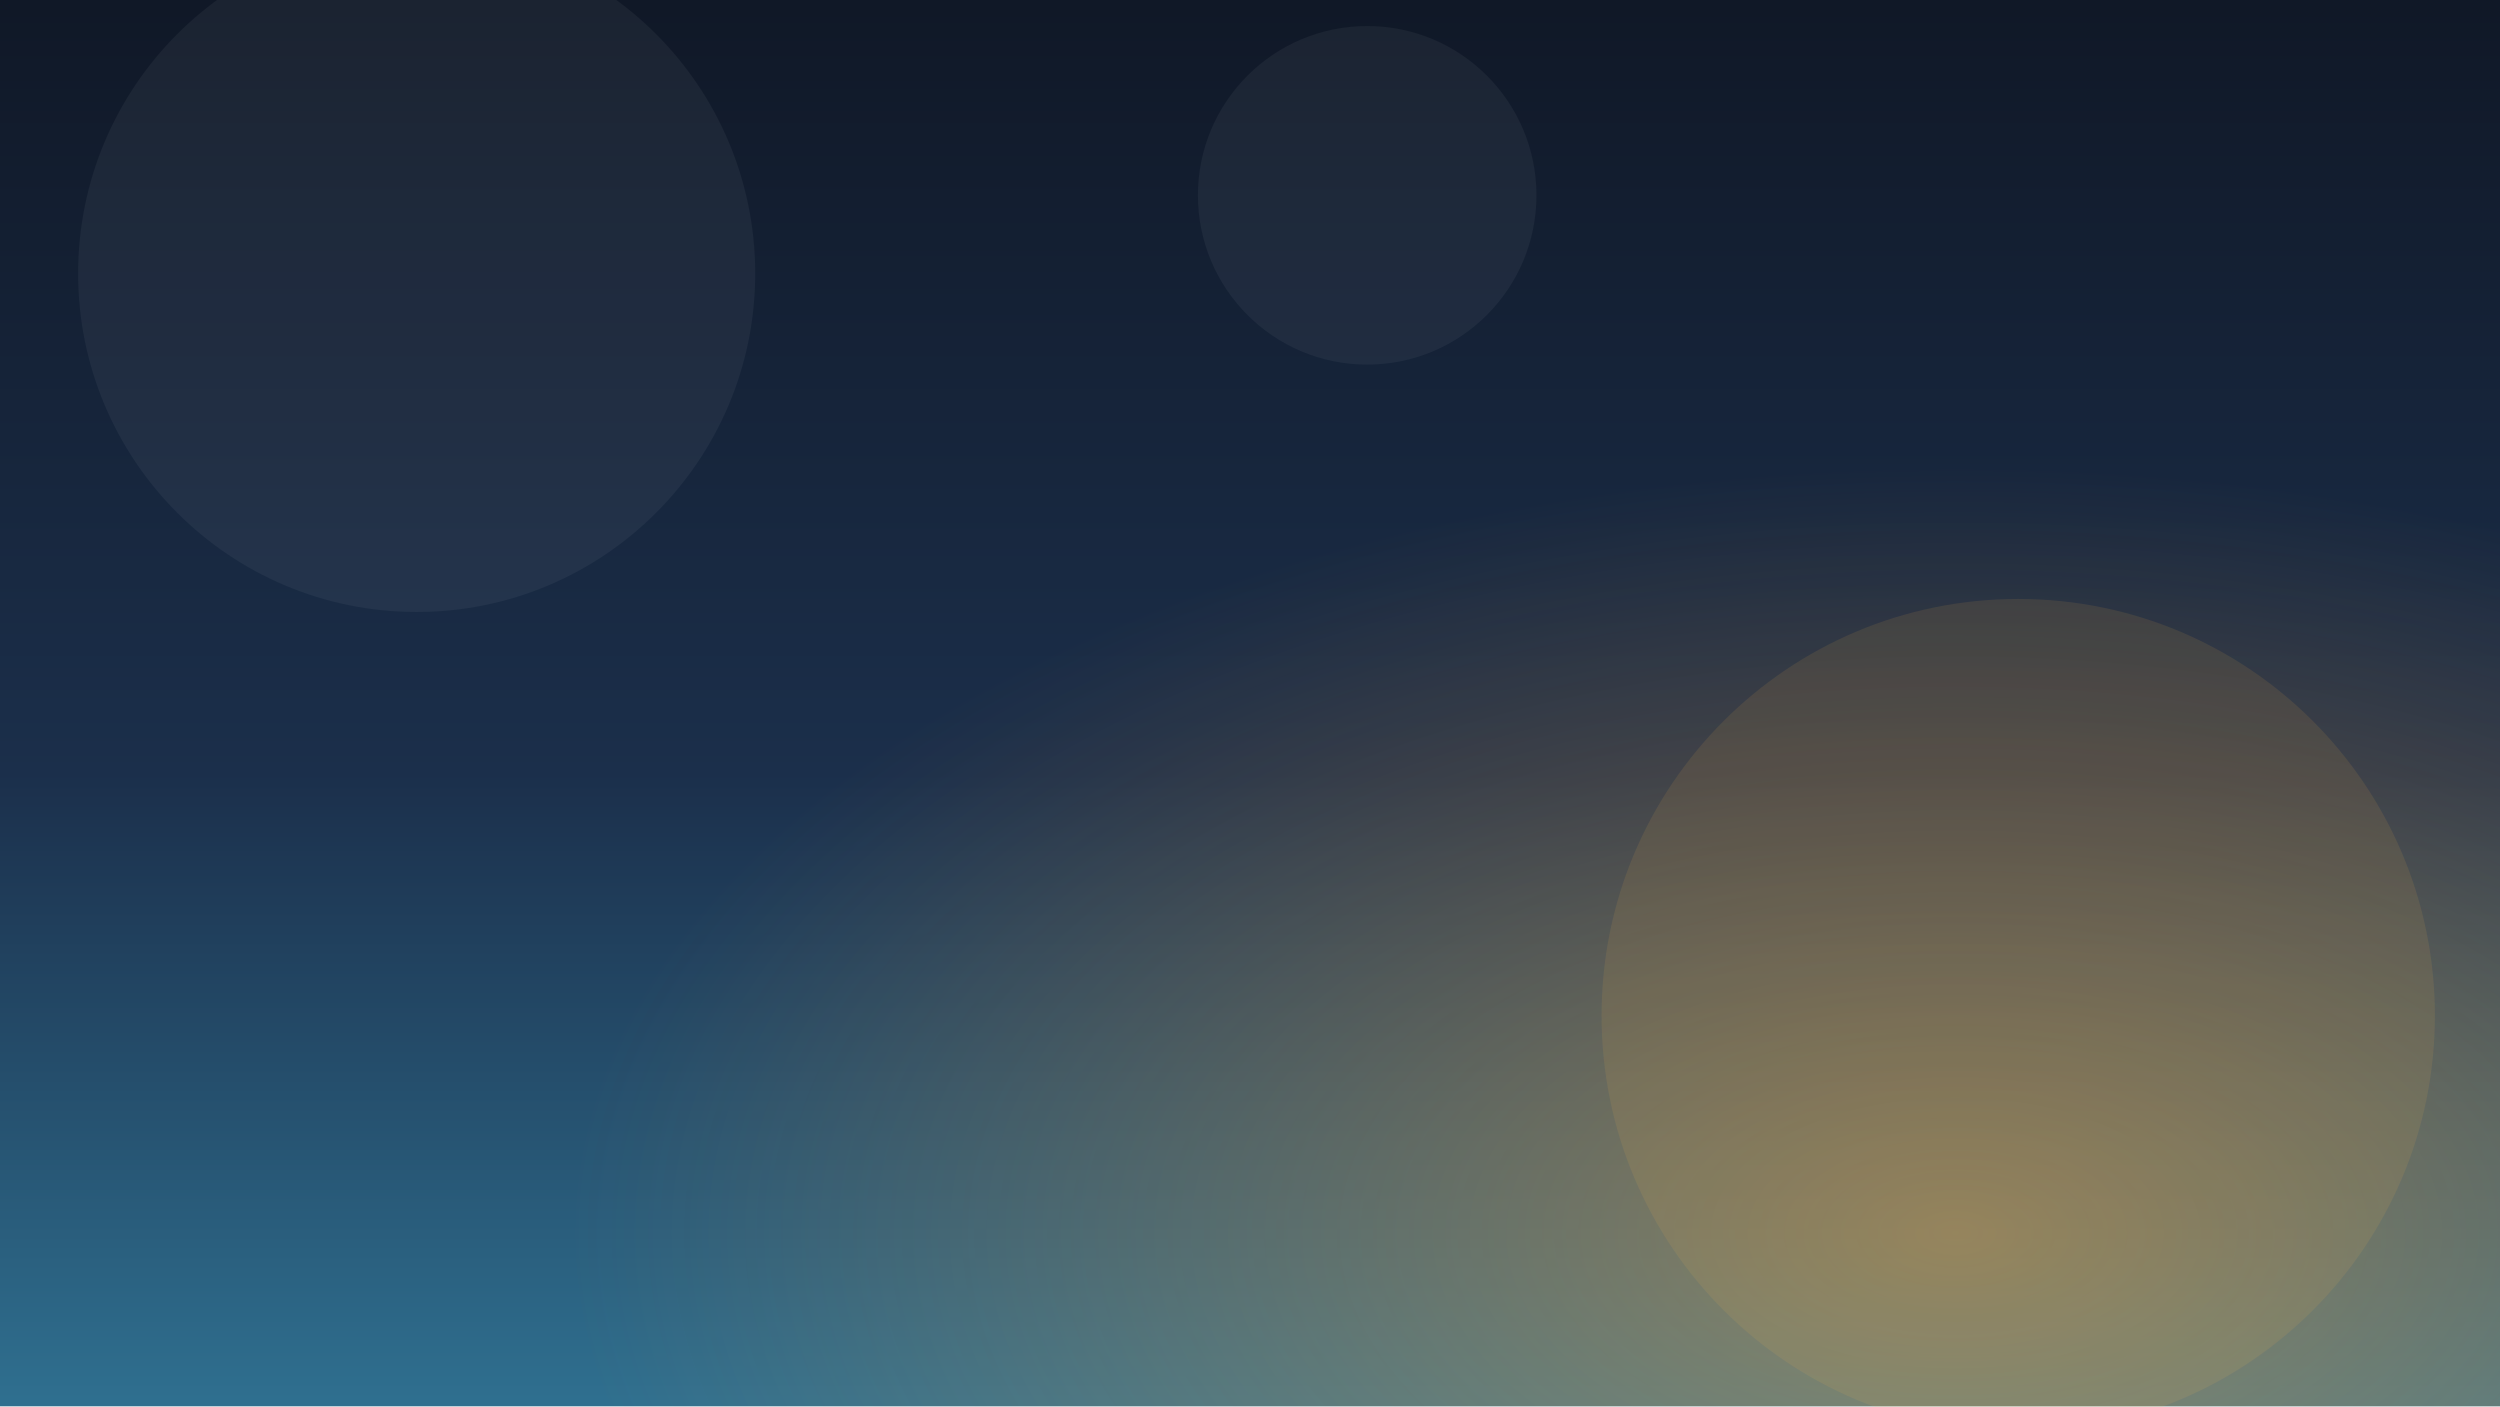
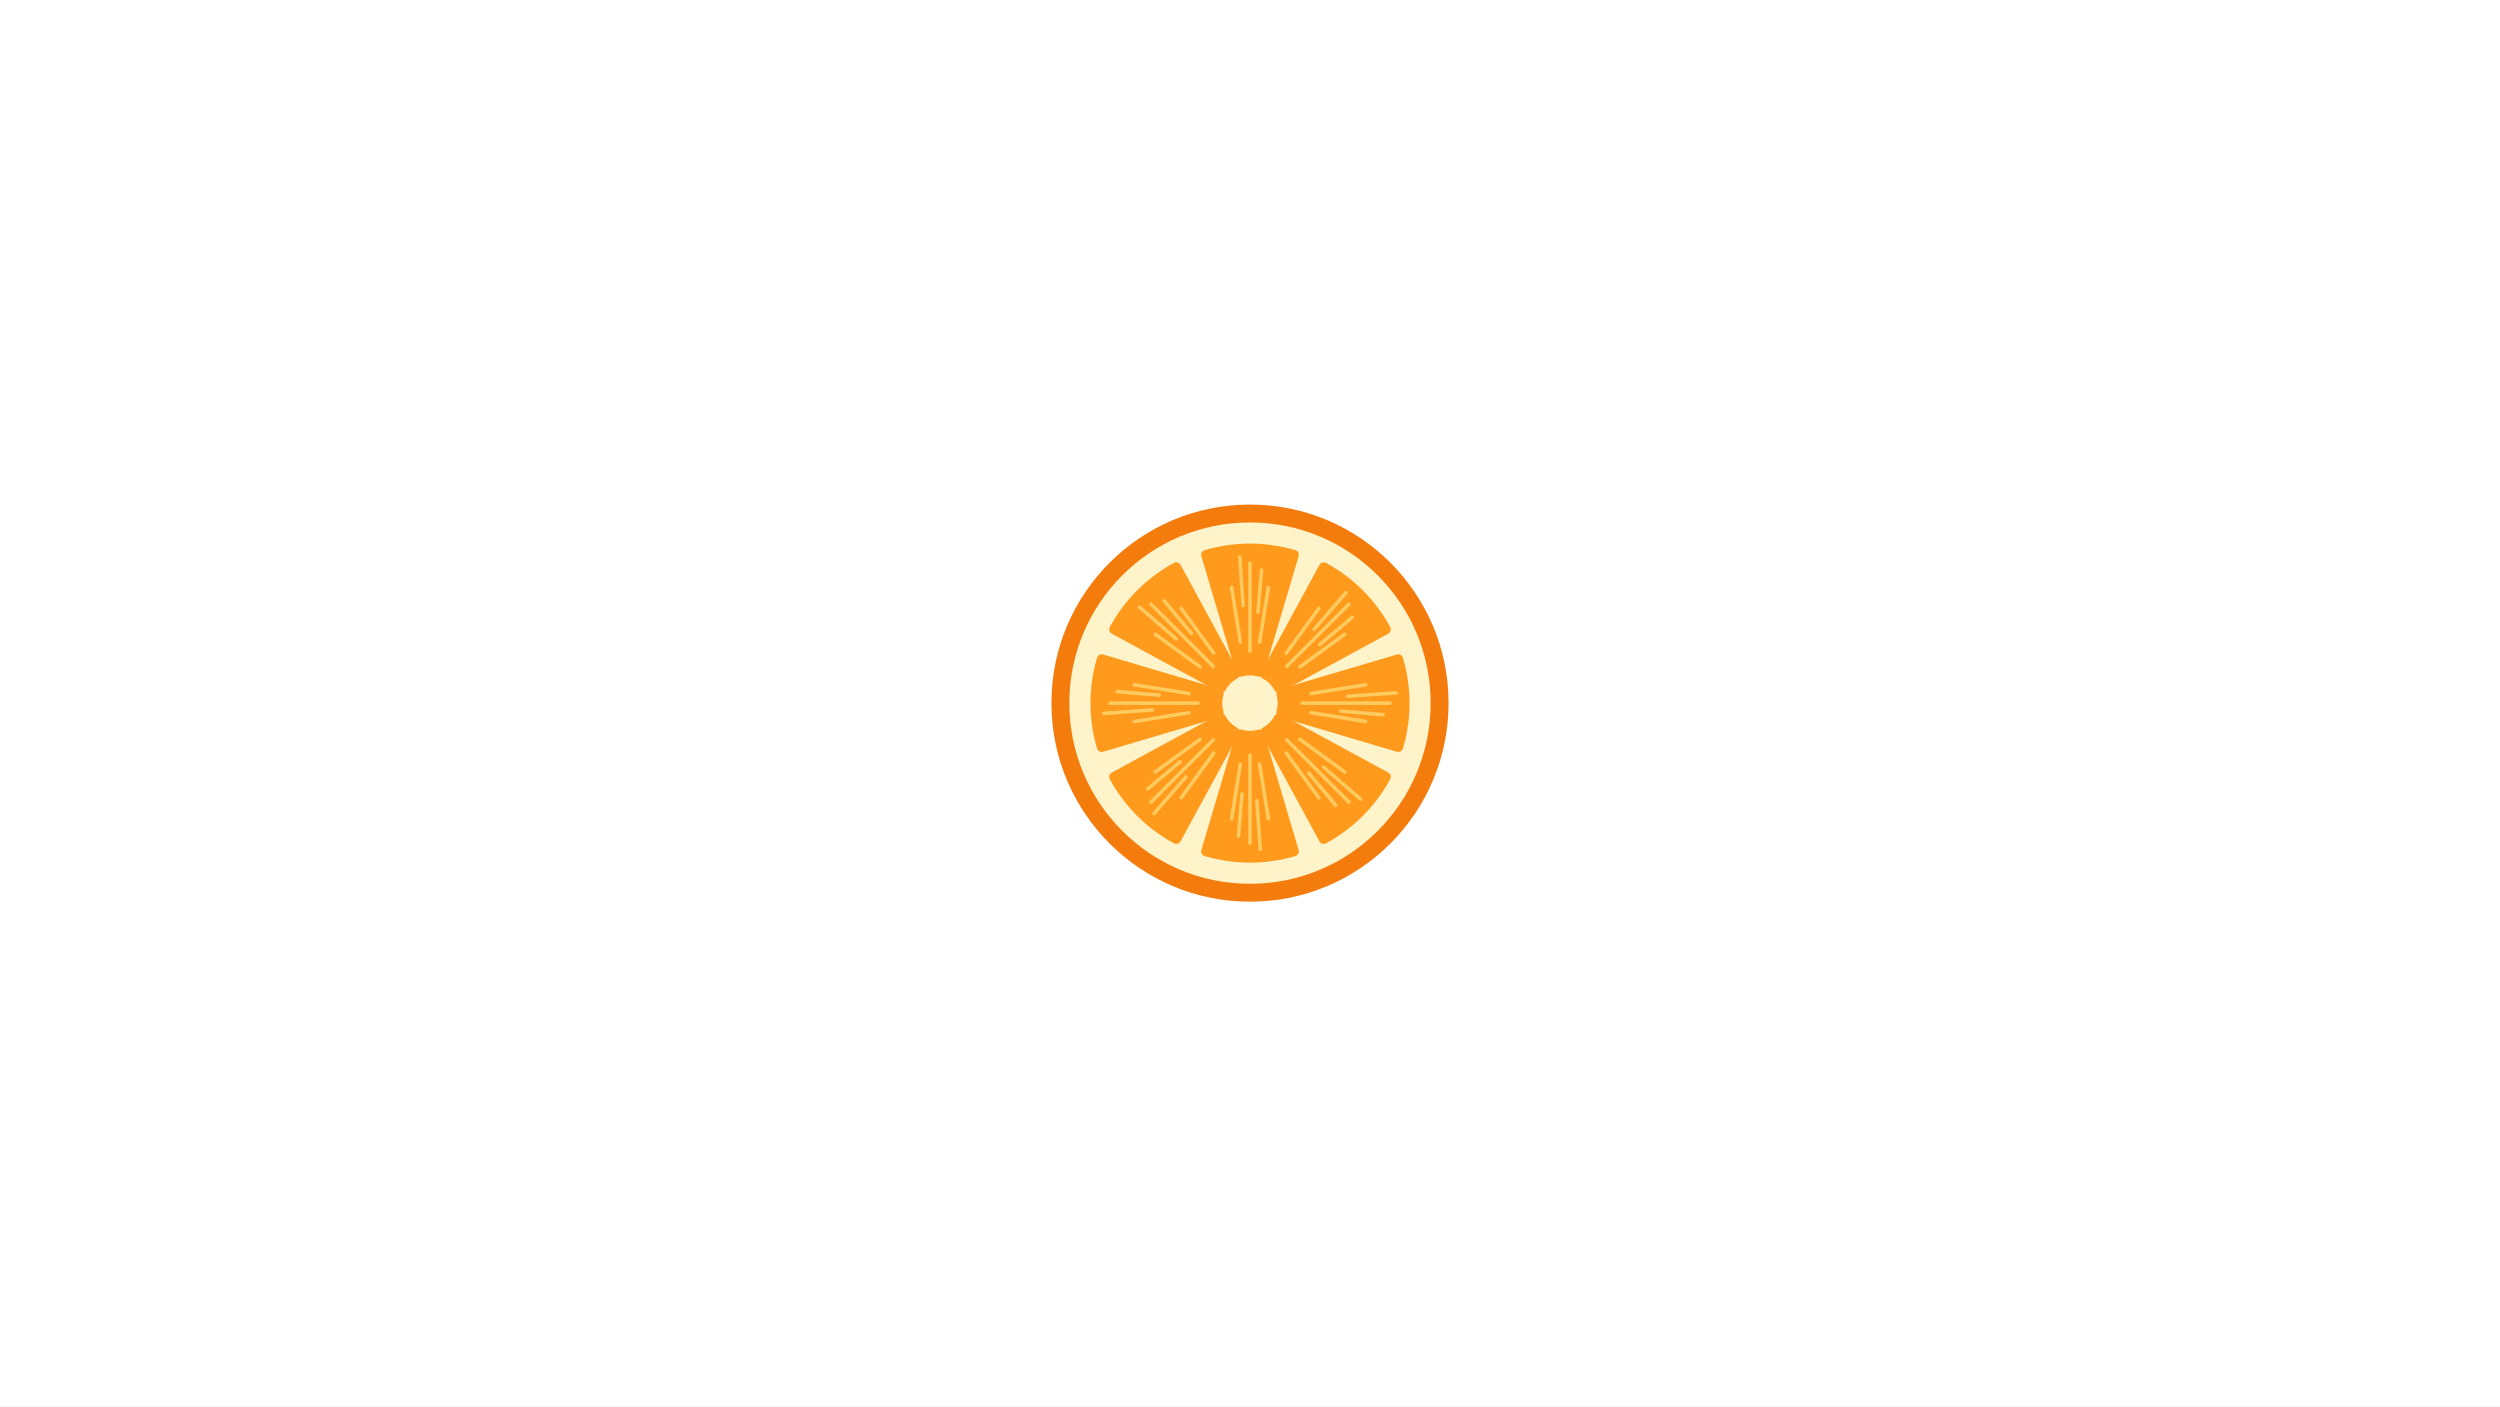
<svg xmlns="http://www.w3.org/2000/svg" viewBox="0 0 3840 2160" width="3840" height="2160">
-   <defs>
-     <linearGradient id="sky" x1="0" y1="0" x2="0" y2="1">
-       <stop offset="0" stop-color="#101827" />
-       <stop offset="0.55" stop-color="#1b2f4b" />
-       <stop offset="1" stop-color="#2f6f8f" />
-     </linearGradient>
-     <radialGradient id="glow" cx="0.78" cy="0.88" r="0.55">
-       <stop offset="0" stop-color="#ffa63a" stop-opacity="0.45" />
-       <stop offset="1" stop-color="#ffa63a" stop-opacity="0" />
-     </radialGradient>
-   </defs>
-   <rect width="3840" height="2160" fill="url(#sky)" />
-   <rect width="3840" height="2160" fill="url(#glow)" />
-   <g fill="#ffffff" fill-opacity="0.05">
-     <circle cx="640" cy="420" r="520" />
-     <circle cx="2100" cy="300" r="260" />
+   <rect width="3840" height="2160" fill="#ffffff" />
+   <g transform="translate(1600 760) scale(2.5)">
+     <circle cx="128" cy="128" r="122" fill="#f47c0c" />
+     <circle cx="128" cy="128" r="111" fill="#fff3c9" />
+     <g>
+       <path d="M122.3 108.8 L101.0 36.9 A95 95 0 0 1 155.0 36.9 L133.7 108.8 A20 20 0 0 0 122.3 108.8 Z" fill="#ff9a1c" stroke="#ff9a1c" stroke-width="6" stroke-linejoin="round" />
+       <line x1="122.1" y1="90.5" x2="116.7" y2="56.9" stroke="#ffd36a" stroke-width="2.2" stroke-linecap="round" opacity="0.85" />
+       <line x1="128.0" y1="96.0" x2="128.0" y2="42.0" stroke="#ffd36a" stroke-width="2.2" stroke-linecap="round" opacity="0.85" />
+       <line x1="133.9" y1="90.5" x2="139.3" y2="56.9" stroke="#ffd36a" stroke-width="2.2" stroke-linecap="round" opacity="0.85" />
+       <line x1="123.8" y1="68.1" x2="121.7" y2="38.2" stroke="#ffd36a" stroke-width="2.2" stroke-linecap="round" opacity="0.85" />
+       <line x1="132.9" y1="72.2" x2="135.1" y2="46.3" stroke="#ffd36a" stroke-width="2.2" stroke-linecap="round" opacity="0.85" />
+       <path d="M137.5 110.4 L173.3 44.5 A95 95 0 0 1 211.5 82.7 L145.6 118.5 A20 20 0 0 0 137.5 110.4 Z" fill="#ff9a1c" stroke="#ff9a1c" stroke-width="6" stroke-linejoin="round" />
+       <line x1="150.3" y1="97.3" x2="170.3" y2="69.8" stroke="#ffd36a" stroke-width="2.2" stroke-linecap="round" opacity="0.85" />
+       <line x1="150.6" y1="105.4" x2="188.8" y2="67.2" stroke="#ffd36a" stroke-width="2.2" stroke-linecap="round" opacity="0.85" />
+       <line x1="158.7" y1="105.7" x2="186.2" y2="85.7" stroke="#ffd36a" stroke-width="2.2" stroke-linecap="round" opacity="0.85" />
+       <line x1="167.4" y1="82.7" x2="187.0" y2="60.1" stroke="#ffd36a" stroke-width="2.2" stroke-linecap="round" opacity="0.85" />
+       <line x1="170.9" y1="92.0" x2="190.8" y2="75.3" stroke="#ffd36a" stroke-width="2.2" stroke-linecap="round" opacity="0.85" />
+       <path d="M147.2 122.3 L219.1 101.0 A95 95 0 0 1 219.1 155.0 L147.2 133.7 A20 20 0 0 0 147.2 122.3 Z" fill="#ff9a1c" stroke="#ff9a1c" stroke-width="6" stroke-linejoin="round" />
+       <line x1="165.5" y1="122.1" x2="199.1" y2="116.7" stroke="#ffd36a" stroke-width="2.2" stroke-linecap="round" opacity="0.85" />
+       <line x1="160.0" y1="128.0" x2="214.0" y2="128.0" stroke="#ffd36a" stroke-width="2.2" stroke-linecap="round" opacity="0.85" />
+       <line x1="165.5" y1="133.9" x2="199.1" y2="139.3" stroke="#ffd36a" stroke-width="2.2" stroke-linecap="round" opacity="0.85" />
+       <line x1="187.9" y1="123.8" x2="217.8" y2="121.7" stroke="#ffd36a" stroke-width="2.2" stroke-linecap="round" opacity="0.85" />
+       <line x1="183.8" y1="132.9" x2="209.7" y2="135.1" stroke="#ffd36a" stroke-width="2.2" stroke-linecap="round" opacity="0.85" />
+       <path d="M145.6 137.5 L211.5 173.3 A95 95 0 0 1 173.3 211.5 L137.5 145.6 A20 20 0 0 0 145.6 137.5 Z" fill="#ff9a1c" stroke="#ff9a1c" stroke-width="6" stroke-linejoin="round" />
+       <line x1="158.7" y1="150.3" x2="186.2" y2="170.3" stroke="#ffd36a" stroke-width="2.2" stroke-linecap="round" opacity="0.85" />
+       <line x1="150.6" y1="150.6" x2="188.8" y2="188.8" stroke="#ffd36a" stroke-width="2.2" stroke-linecap="round" opacity="0.85" />
+       <line x1="150.3" y1="158.7" x2="170.3" y2="186.2" stroke="#ffd36a" stroke-width="2.2" stroke-linecap="round" opacity="0.85" />
+       <line x1="173.3" y1="167.4" x2="195.9" y2="187.0" stroke="#ffd36a" stroke-width="2.2" stroke-linecap="round" opacity="0.85" />
+       <line x1="164.0" y1="170.9" x2="180.7" y2="190.8" stroke="#ffd36a" stroke-width="2.2" stroke-linecap="round" opacity="0.85" />
+       <path d="M133.7 147.2 L155.0 219.1 A95 95 0 0 1 101.0 219.1 L122.3 147.2 A20 20 0 0 0 133.7 147.2 Z" fill="#ff9a1c" stroke="#ff9a1c" stroke-width="6" stroke-linejoin="round" />
+       <line x1="133.9" y1="165.5" x2="139.3" y2="199.1" stroke="#ffd36a" stroke-width="2.2" stroke-linecap="round" opacity="0.85" />
+       <line x1="128.0" y1="160.0" x2="128.0" y2="214.0" stroke="#ffd36a" stroke-width="2.2" stroke-linecap="round" opacity="0.85" />
+       <line x1="122.1" y1="165.5" x2="116.7" y2="199.1" stroke="#ffd36a" stroke-width="2.2" stroke-linecap="round" opacity="0.85" />
+       <line x1="132.2" y1="187.9" x2="134.3" y2="217.8" stroke="#ffd36a" stroke-width="2.2" stroke-linecap="round" opacity="0.85" />
+       <line x1="123.1" y1="183.8" x2="120.9" y2="209.7" stroke="#ffd36a" stroke-width="2.2" stroke-linecap="round" opacity="0.85" />
+       <path d="M118.5 145.6 L82.7 211.5 A95 95 0 0 1 44.5 173.3 L110.4 137.5 A20 20 0 0 0 118.5 145.6 Z" fill="#ff9a1c" stroke="#ff9a1c" stroke-width="6" stroke-linejoin="round" />
+       <line x1="105.7" y1="158.7" x2="85.7" y2="186.2" stroke="#ffd36a" stroke-width="2.2" stroke-linecap="round" opacity="0.85" />
+       <line x1="105.4" y1="150.6" x2="67.2" y2="188.8" stroke="#ffd36a" stroke-width="2.2" stroke-linecap="round" opacity="0.85" />
+       <line x1="97.3" y1="150.3" x2="69.8" y2="170.3" stroke="#ffd36a" stroke-width="2.2" stroke-linecap="round" opacity="0.85" />
+       <line x1="88.6" y1="173.3" x2="69.0" y2="195.9" stroke="#ffd36a" stroke-width="2.2" stroke-linecap="round" opacity="0.85" />
+       <line x1="85.1" y1="164.0" x2="65.2" y2="180.7" stroke="#ffd36a" stroke-width="2.2" stroke-linecap="round" opacity="0.85" />
+       <path d="M108.8 133.7 L36.9 155.0 A95 95 0 0 1 36.9 101.0 L108.8 122.3 A20 20 0 0 0 108.8 133.7 Z" fill="#ff9a1c" stroke="#ff9a1c" stroke-width="6" stroke-linejoin="round" />
+       <line x1="90.5" y1="133.9" x2="56.9" y2="139.3" stroke="#ffd36a" stroke-width="2.2" stroke-linecap="round" opacity="0.85" />
+       <line x1="96.0" y1="128.0" x2="42.0" y2="128.0" stroke="#ffd36a" stroke-width="2.2" stroke-linecap="round" opacity="0.85" />
+       <line x1="90.5" y1="122.1" x2="56.9" y2="116.7" stroke="#ffd36a" stroke-width="2.2" stroke-linecap="round" opacity="0.85" />
+       <line x1="68.1" y1="132.2" x2="38.2" y2="134.3" stroke="#ffd36a" stroke-width="2.2" stroke-linecap="round" opacity="0.85" />
+       <line x1="72.2" y1="123.1" x2="46.3" y2="120.9" stroke="#ffd36a" stroke-width="2.2" stroke-linecap="round" opacity="0.85" />
+       <path d="M110.4 118.5 L44.5 82.7 A95 95 0 0 1 82.7 44.5 L118.5 110.4 A20 20 0 0 0 110.4 118.5 Z" fill="#ff9a1c" stroke="#ff9a1c" stroke-width="6" stroke-linejoin="round" />
+       <line x1="97.3" y1="105.7" x2="69.8" y2="85.7" stroke="#ffd36a" stroke-width="2.2" stroke-linecap="round" opacity="0.85" />
+       <line x1="105.4" y1="105.4" x2="67.2" y2="67.2" stroke="#ffd36a" stroke-width="2.2" stroke-linecap="round" opacity="0.85" />
+       <line x1="105.7" y1="97.3" x2="85.7" y2="69.8" stroke="#ffd36a" stroke-width="2.2" stroke-linecap="round" opacity="0.85" />
+       <line x1="82.7" y1="88.6" x2="60.1" y2="69.0" stroke="#ffd36a" stroke-width="2.2" stroke-linecap="round" opacity="0.85" />
+       <line x1="92.0" y1="85.1" x2="75.3" y2="65.2" stroke="#ffd36a" stroke-width="2.2" stroke-linecap="round" opacity="0.85" />
+     </g>
  </g>
-   <circle cx="3100" cy="1560" r="640" fill="#ffb648" fill-opacity="0.10" />
</svg>
